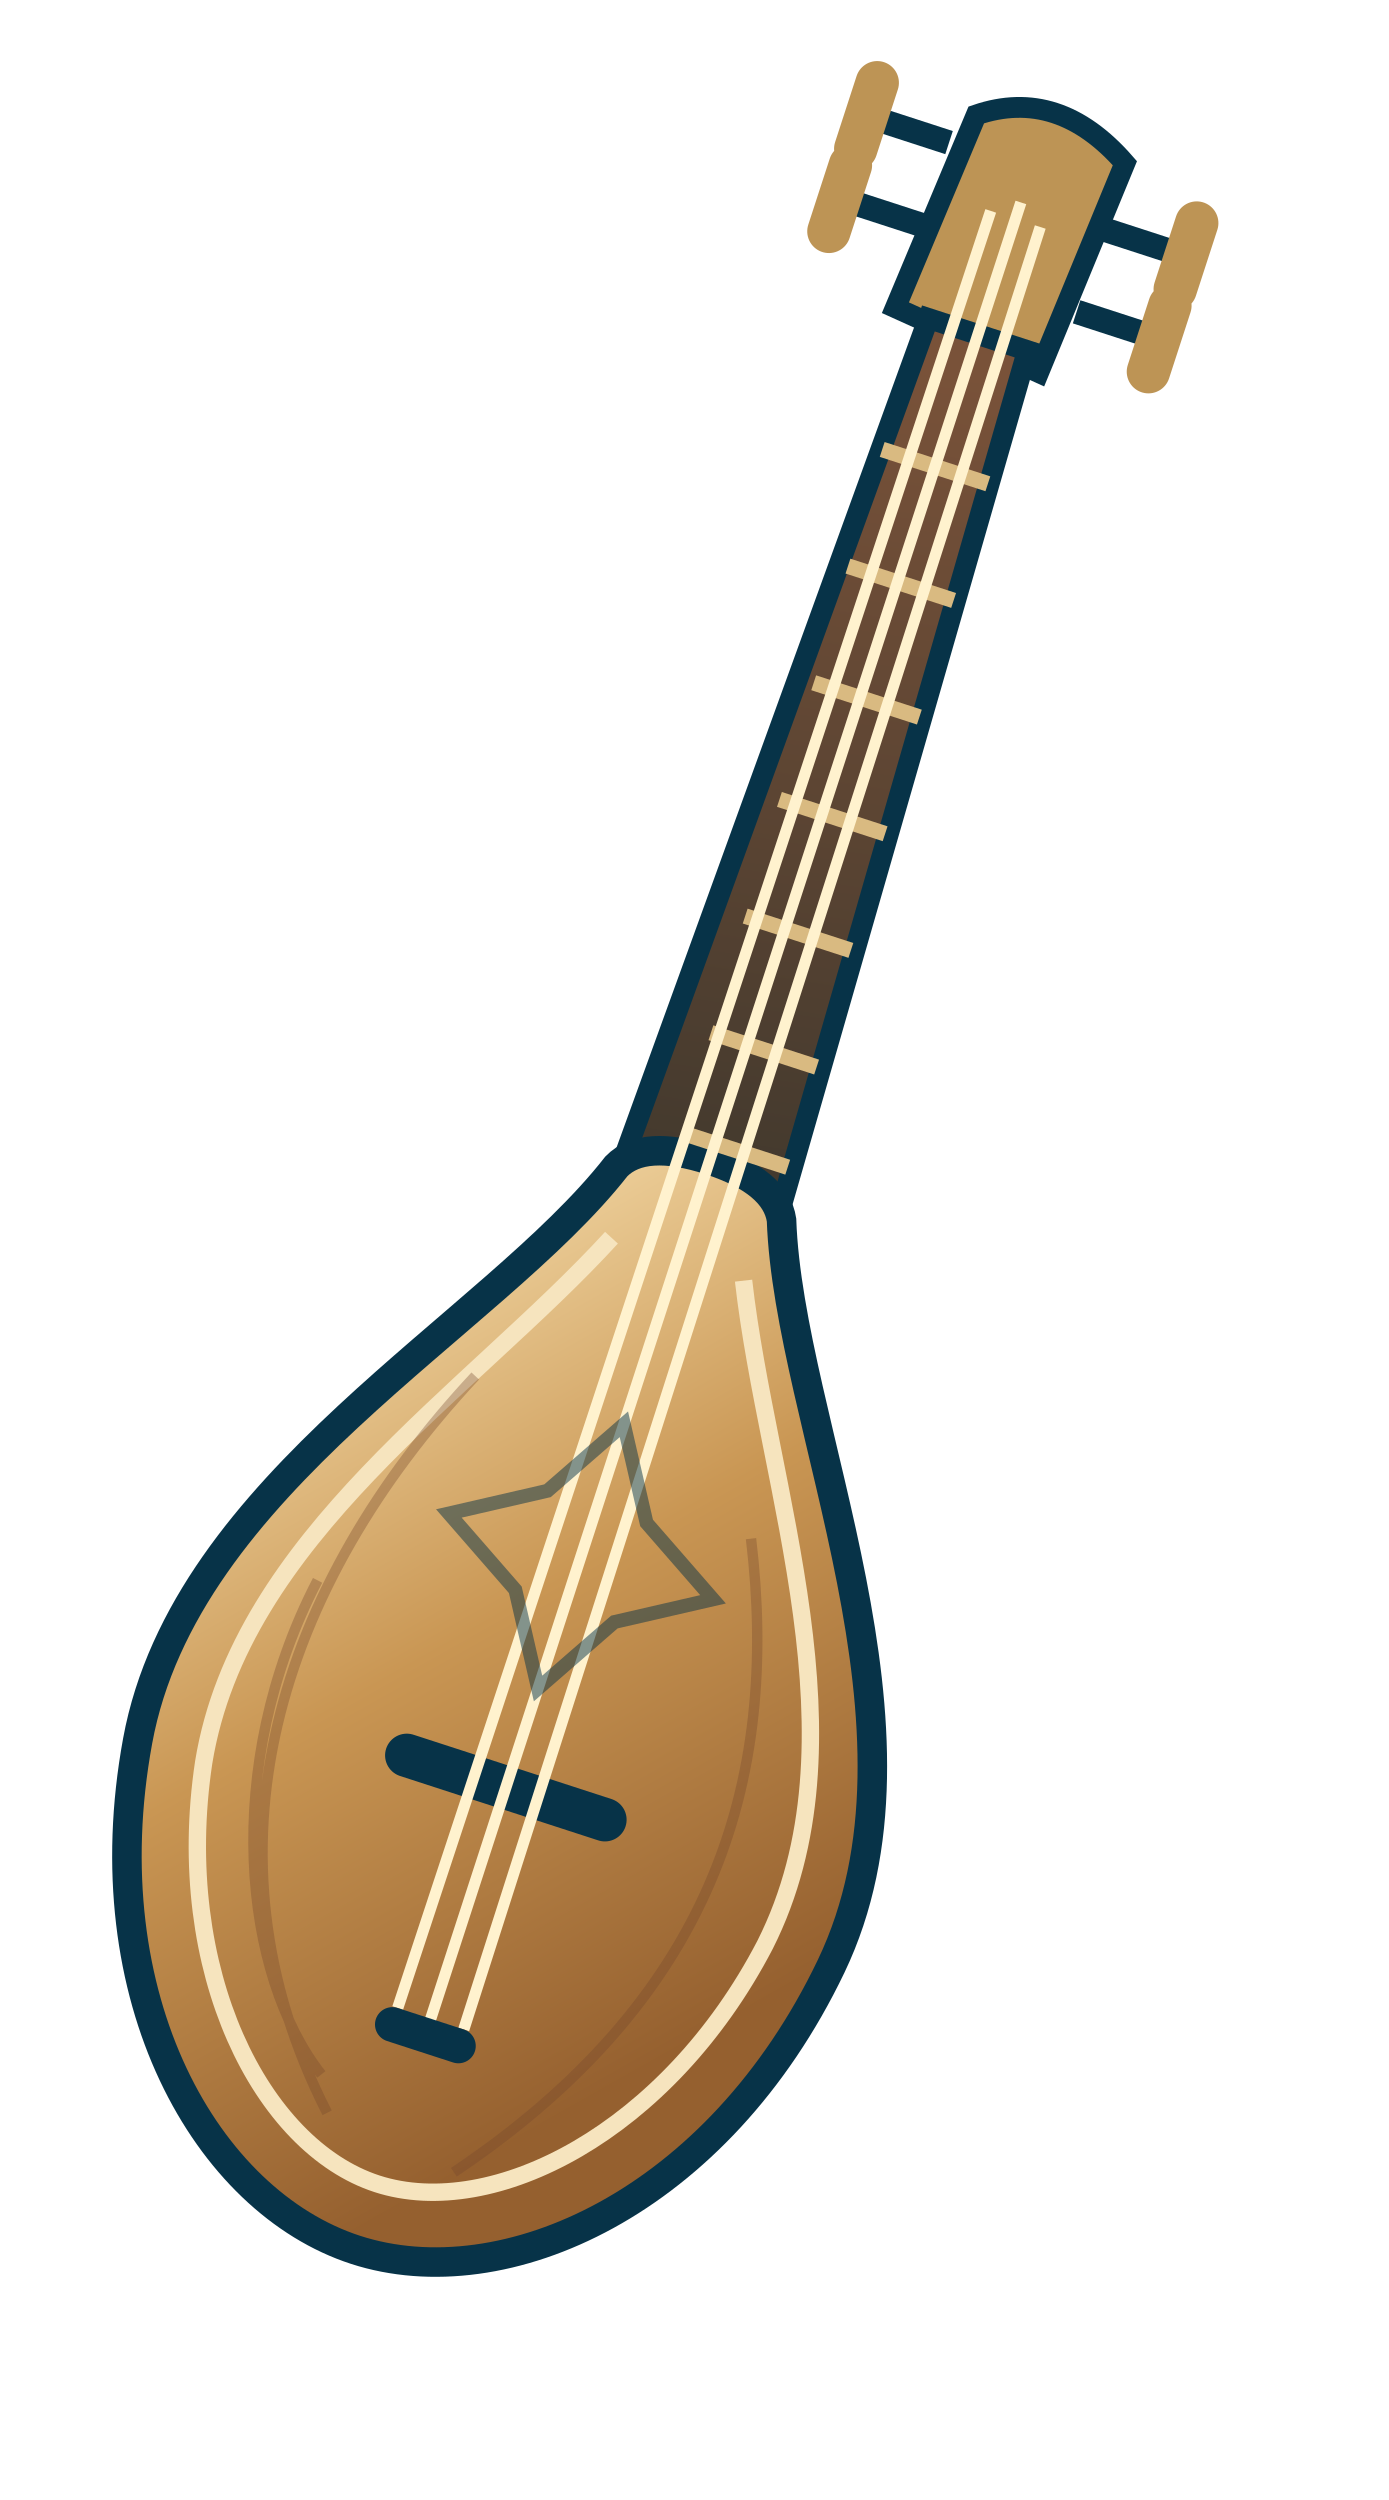
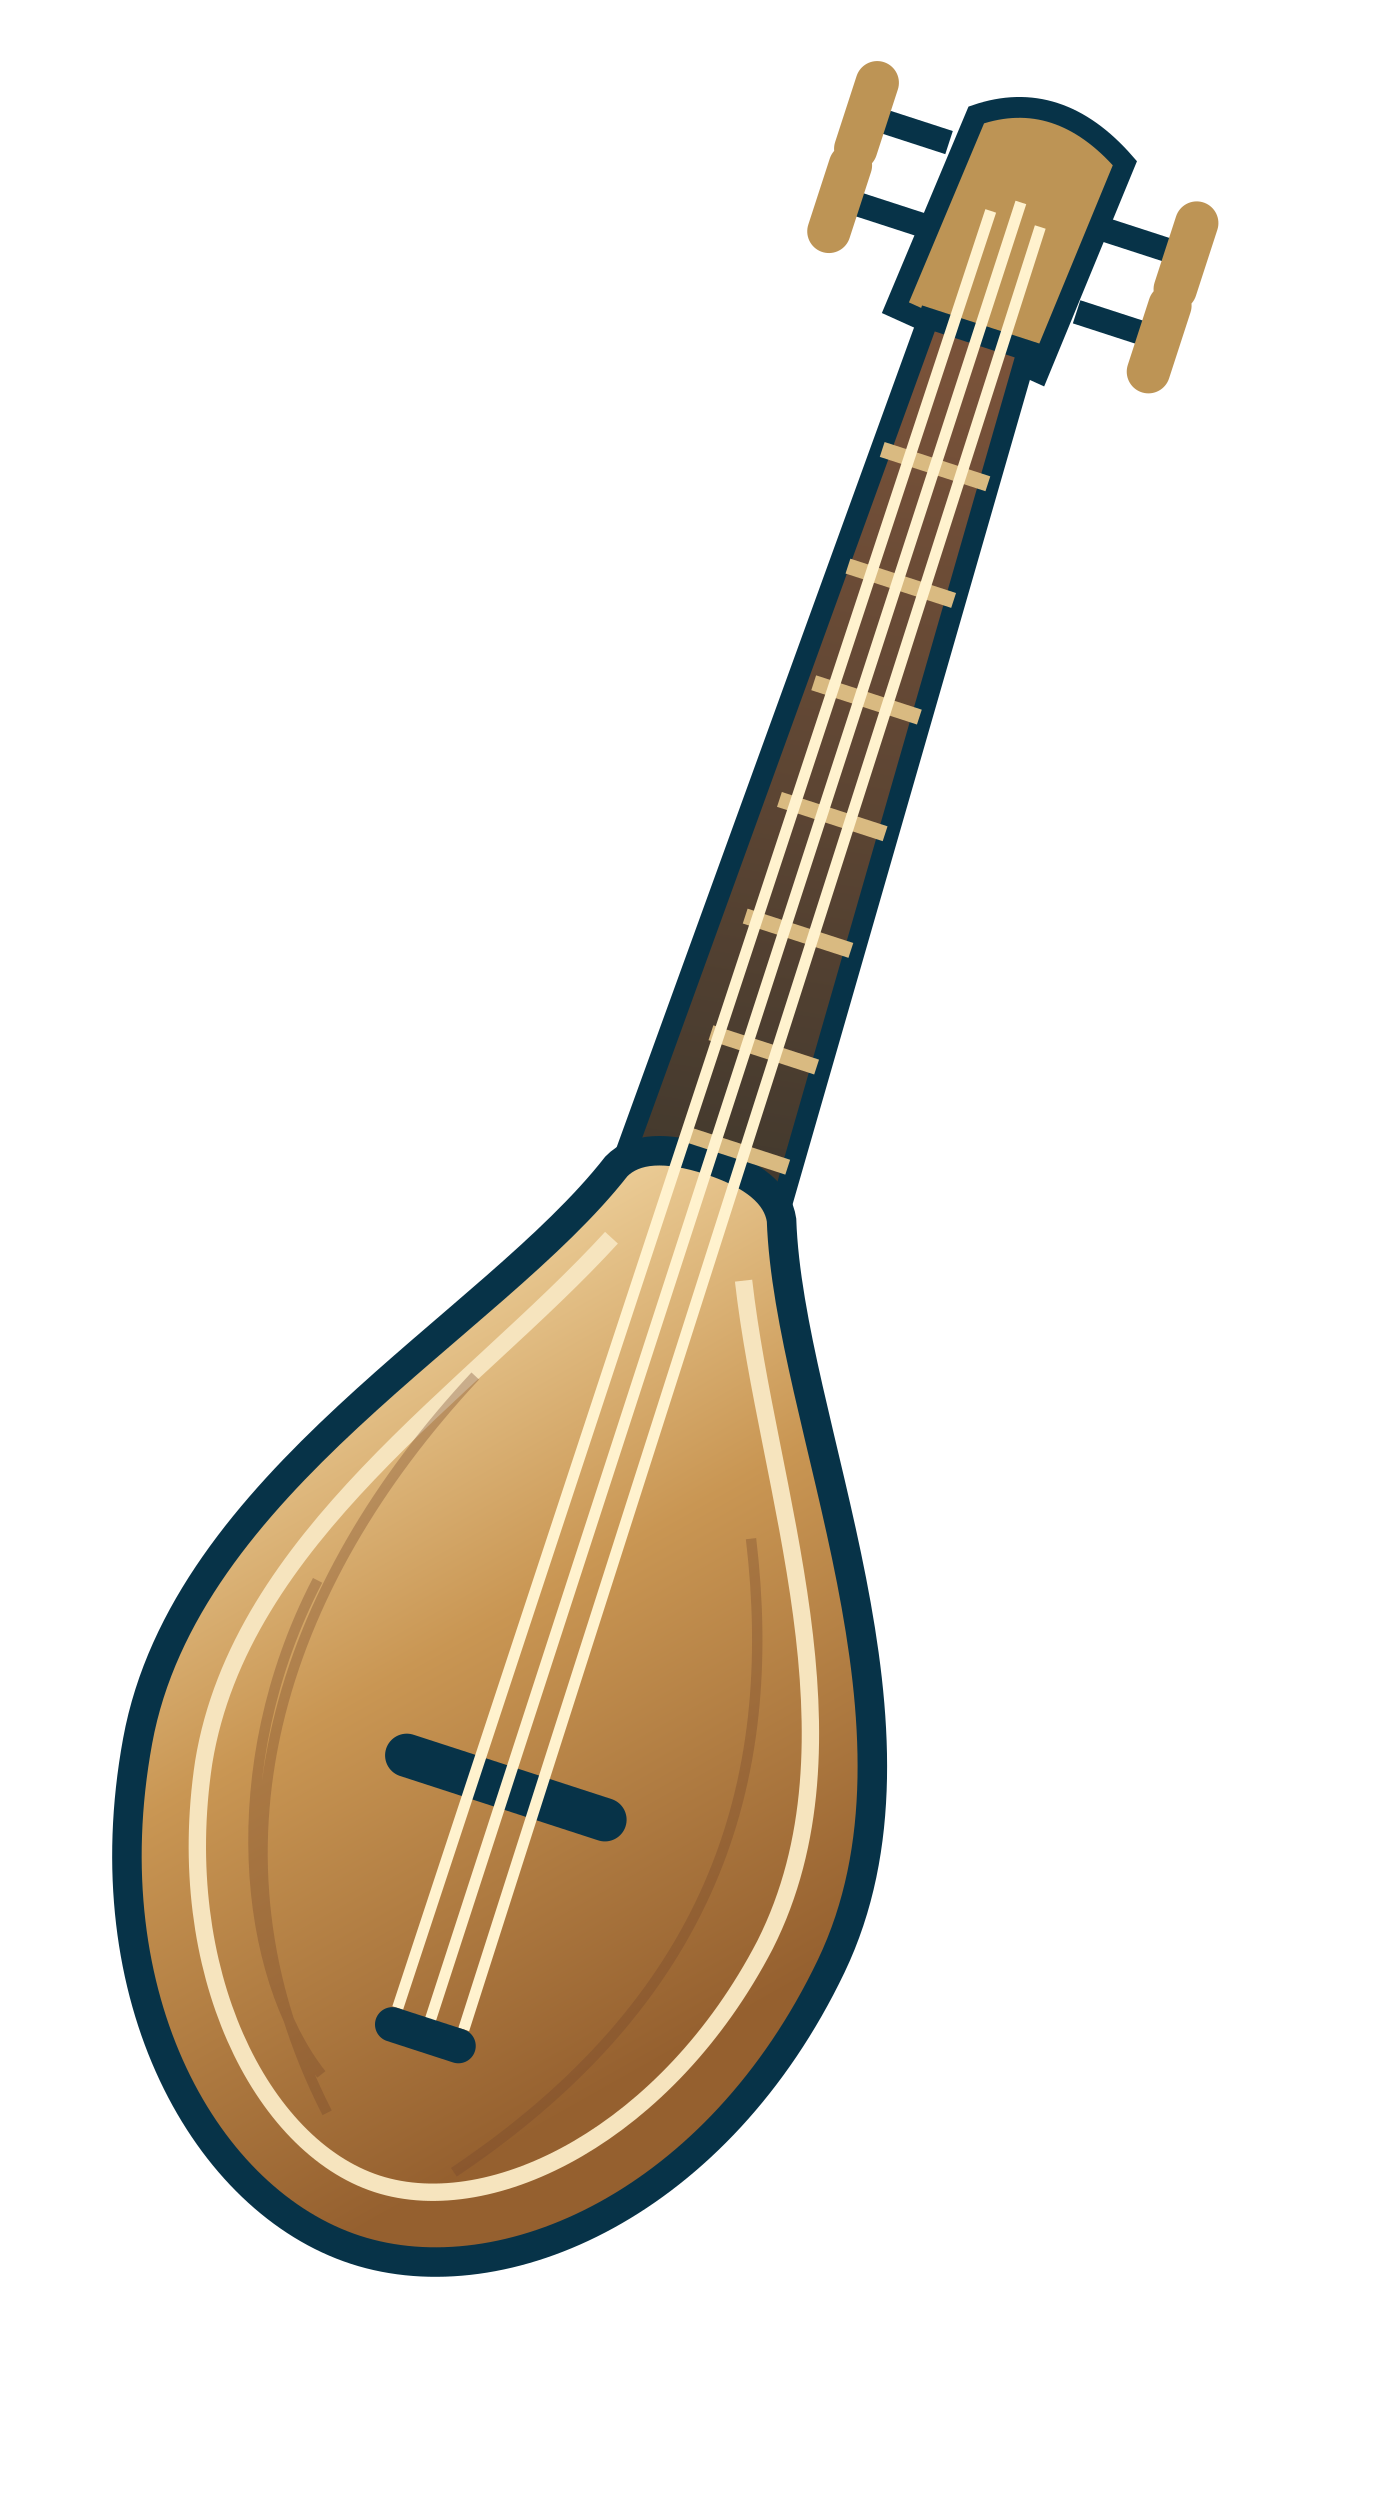
<svg xmlns="http://www.w3.org/2000/svg" viewBox="0 0 80 144" fill="none">
  <defs>
    <linearGradient id="wood" x1="21" y1="78" x2="57" y2="111" gradientUnits="userSpaceOnUse">
      <stop stop-color="#f0d4a0" />
      <stop offset=".45" stop-color="#c99653" />
      <stop offset="1" stop-color="#95602f" />
    </linearGradient>
    <linearGradient id="neck" x1="34" y1="20" x2="42" y2="70" gradientUnits="userSpaceOnUse">
      <stop stop-color="#795239" />
      <stop offset="1" stop-color="#40382d" />
    </linearGradient>
  </defs>
  <g transform="rotate(18 40 76)">
    <path d="M33 17 34 5Q38 2 43 5L42 18Z" fill="#bd9455" stroke="#073348" stroke-width="1.2" />
    <path d="M35 17h6l2 59H33Z" fill="url(#neck)" stroke="#073348" stroke-width="1.2" />
    <path d="M33 69Q34 67 38 67Q42 67 43 69C47 80 61 94 59 109C57 124 47 133 38 133C29 133 19 124 17 109C15 94 29 80 33 69Z" fill="url(#wood)" stroke="#073348" stroke-width="1.7" />
    <path d="M34 73C29 84 19 96 21 109C23 121 31 129 38 129C45 129 53 121 55 109C57 96 47 84 42 73" stroke="#f6e4be" stroke-width="1" />
    <path d="M24 97c-2 12 3 23 9 27M29 83c-7 15-7 31 5 43M47 87c6 13 6 26-5 40" stroke="#75472c" stroke-width=".6" opacity=".35" />
    <path d="M34.8 25h6.4m-6.2 7h6.4m-6.2 7h6.4m-6.2 7h6.4m-6.2 7h6.4m-6.2 7h6.4m-6.2 6h6.4" stroke="#d9ba81" stroke-width=".9" />
    <path d="m32 105 12 0" stroke="#073348" stroke-width="2.5" stroke-linecap="round" />
    <path d="M36.5 10 36 119M38 9v111M39.5 10 40 119" stroke="#fff2ce" stroke-width=".65" />
    <path d="M36 120h4" stroke="#073348" stroke-width="2" stroke-linecap="round" />
    <path d="M33 7h-5m5 5h-5m15-3h5m-5 5h5" stroke="#073348" stroke-width="1.4" />
    <path d="M28 5v4m0 1v4m20-7v4m0 1v4" stroke="#bd9455" stroke-width="2.5" stroke-linecap="round" />
-     <path d="m38 83 3 5 5 3-5 3-3 5-3-5-5-3 5-3Z" stroke="#073348" stroke-width=".8" opacity=".5" />
  </g>
</svg>
